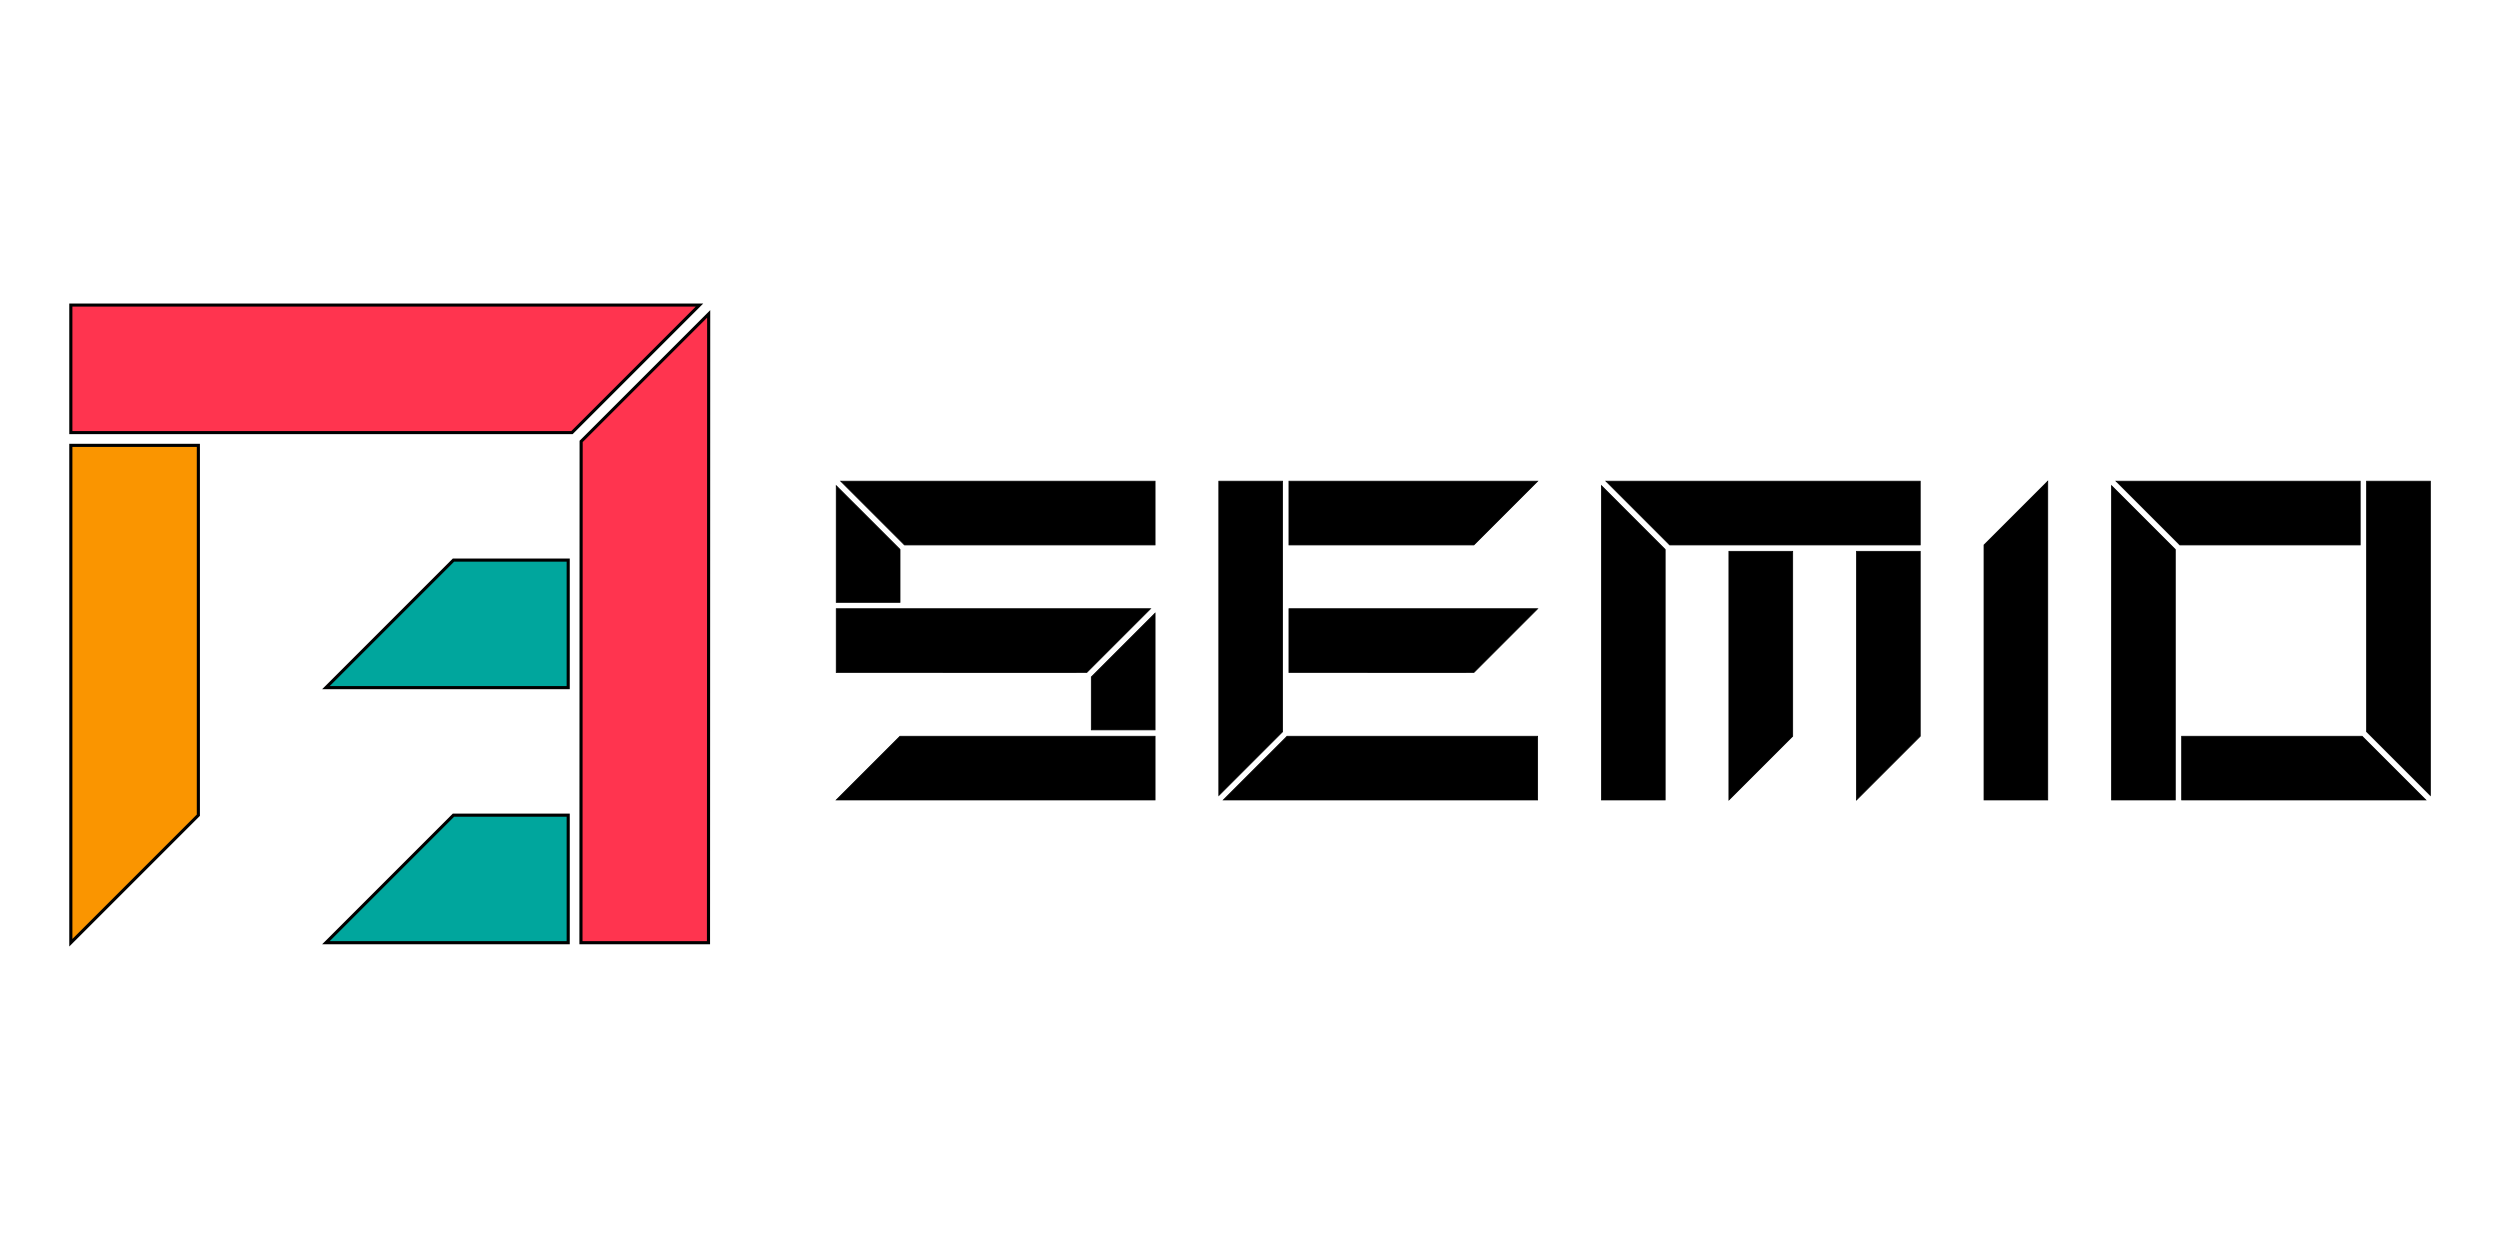
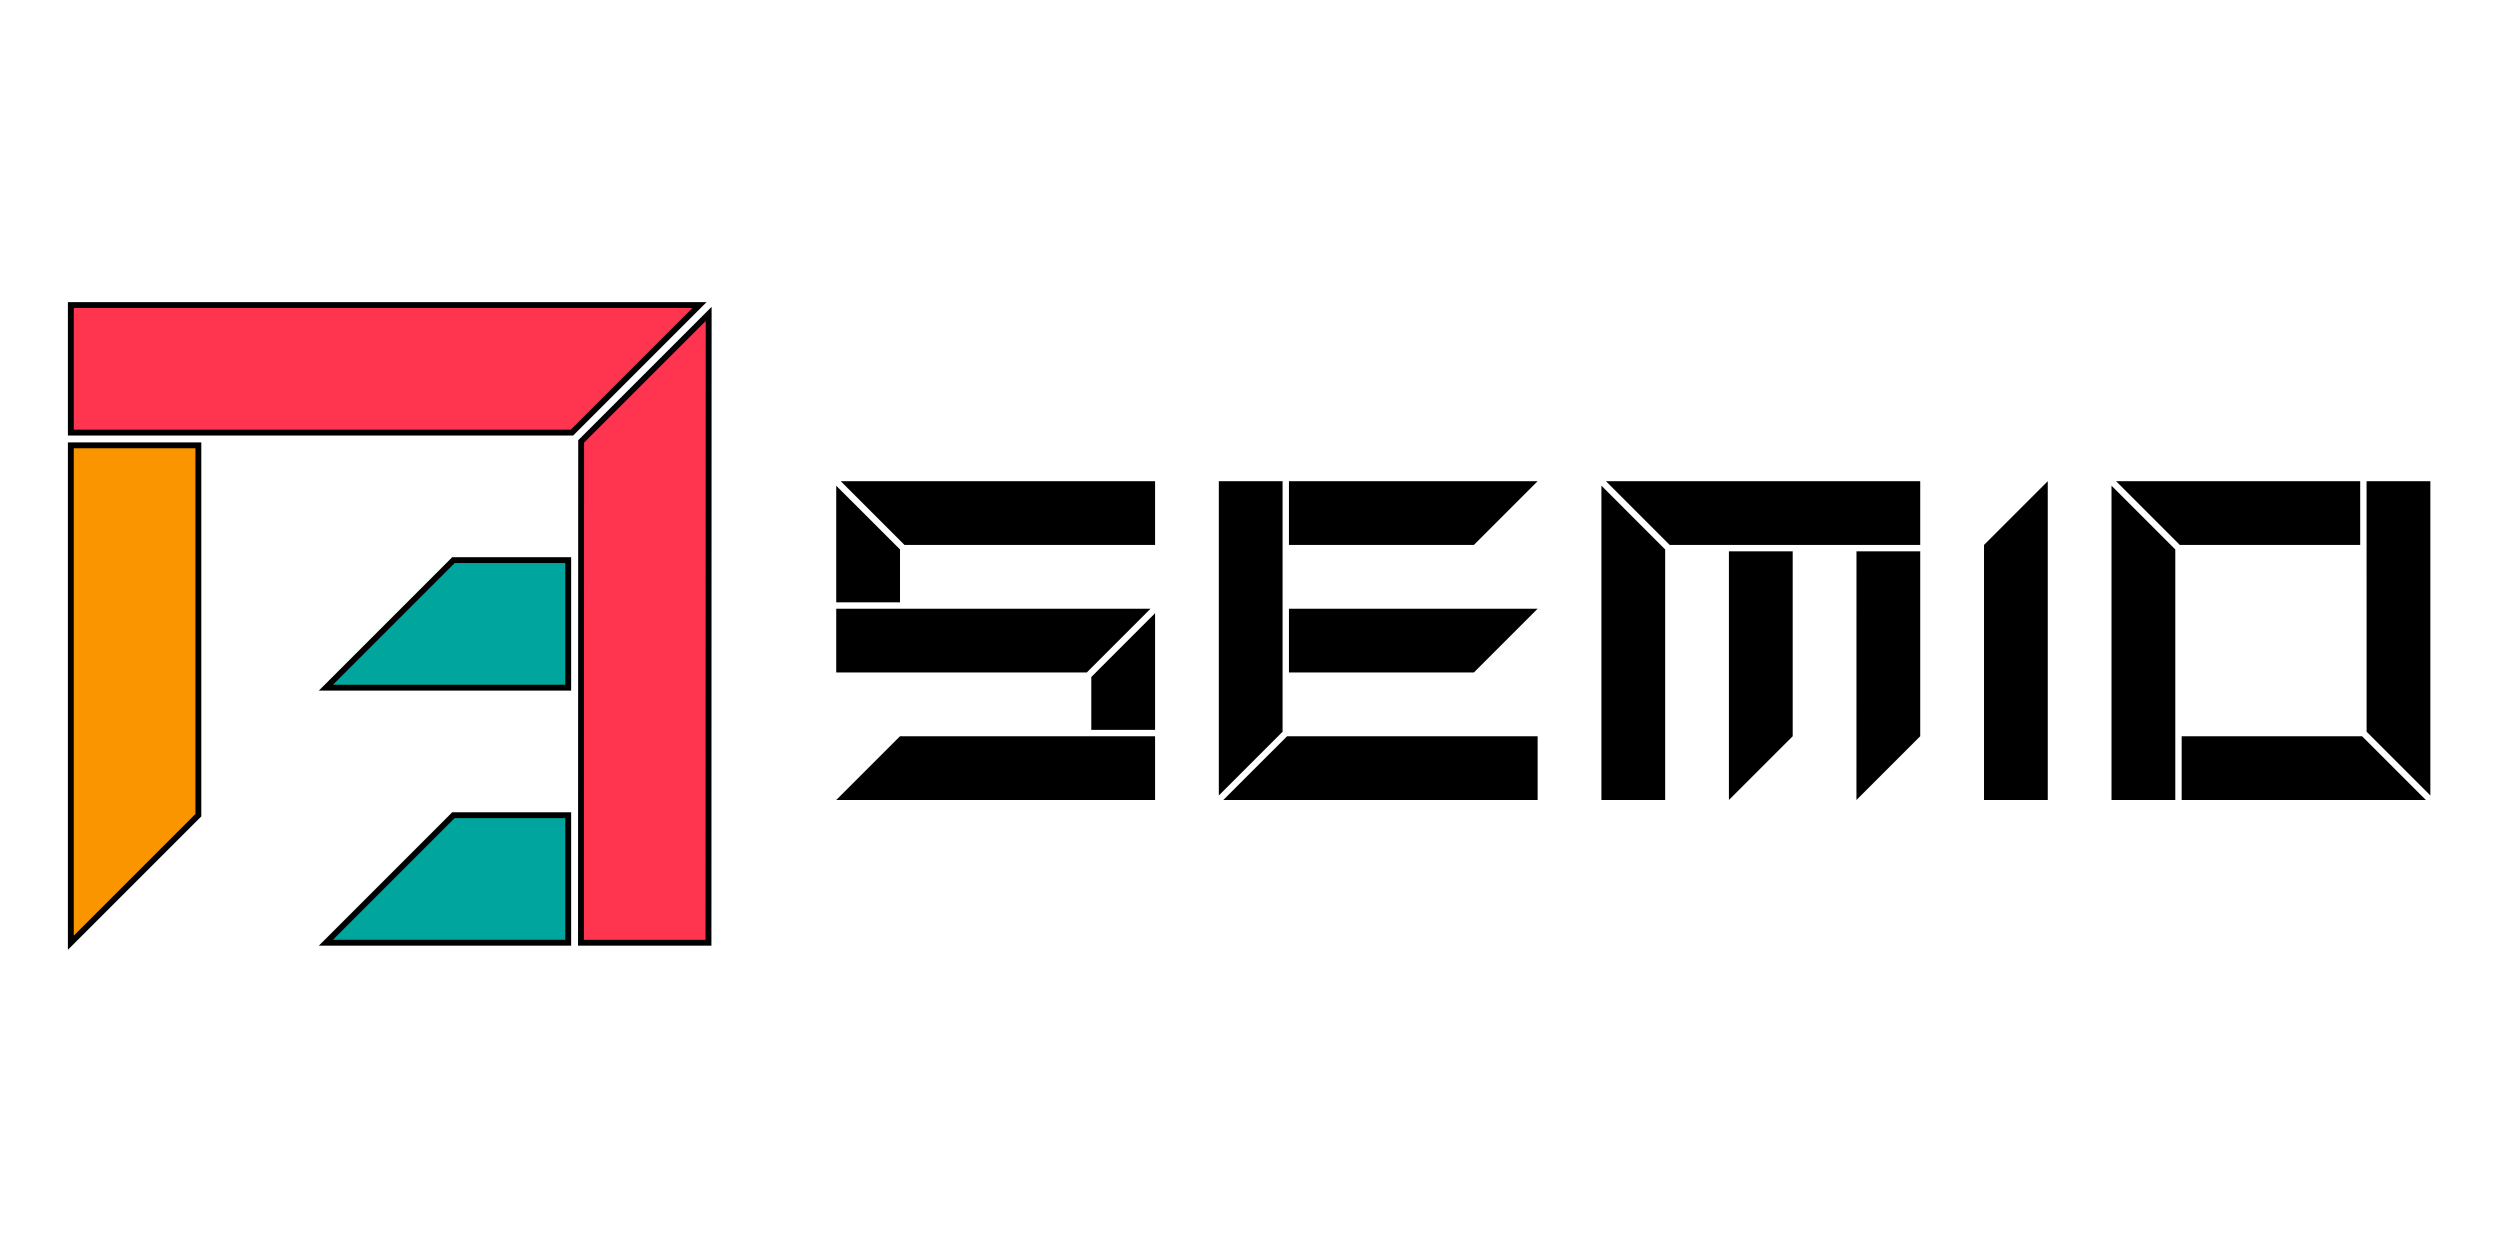
<svg xmlns="http://www.w3.org/2000/svg" width="1280pt" height="640pt" viewBox="0 0 800 400" overflow="visible" version="1.1" id="svg106">
  <defs id="defs110" />
  <g id="layer2" transform="translate(245.4266,-188.0058)">
    <g id="layer10">
      <g id="layer19">
        <g id="layer20" />
        <g id="layer21" />
      </g>
    </g>
    <g id="layer9" />
    <g id="layer8">
      <g id="layer17" />
      <g id="layer18" />
    </g>
    <g id="layer7">
      <g id="layer15" />
      <g id="layer16" />
    </g>
    <g id="layer6">
      <g id="layer11">
        <g id="layer12" />
        <g id="layer13" />
      </g>
      <g id="layer14" />
    </g>
  </g>
  <g id="layer1" style="stroke:#000000;stroke-width:1;stroke-dasharray:none;stroke-opacity:1" transform="translate(245.4266,-188.0058)">
    <g id="layer3" style="fill:#fa9500;fill-opacity:1;stroke:#000000;stroke-width:1;stroke-dasharray:none;stroke-opacity:1" />
    <g id="layer4" style="fill:#ff344f;fill-opacity:1;stroke:#000000;stroke-width:1;stroke-dasharray:none;stroke-opacity:1" />
    <g id="layer5" style="fill:#00a69d;fill-opacity:1;stroke:#000000;stroke-width:1;stroke-dasharray:none;stroke-opacity:1">
      <g id="g8736" transform="translate(22.1667,97.12145)">
-         <path d="M 408.09,346.88 V 246.3 l 20.41,20.41 v 80.17 z" stroke="#000000" stroke-width="0.24" fill-opacity="0" id="path60" style="fill:#000000;fill-opacity:1" transform="translate(1.4764266e-6)" />
-         <path d="m 487.67,244.86 h -78.13 l 20.4,20.4 h 57.73 z" stroke="#000000" stroke-width="0.24" fill-opacity="0" id="path64" style="fill:#000000;fill-opacity:1" transform="translate(1.4764266e-6)" />
-         <path d="m 510.12,244.86 v 100.58 l -20.4,-20.4 -0.01,-80.18 z" stroke="#000000" stroke-width="0.24" fill-opacity="0" id="path62" style="fill:#000000;fill-opacity:1" transform="translate(1.4764266e-6)" />
-         <path d="m 430.54,346.88 h 78.14 l -20.41,-20.4 h -57.73 z" stroke="#000000" stroke-width="0.24" fill-opacity="0" id="path66" style="fill:#000000;fill-opacity:1" transform="translate(1.4764266e-6)" />
-         <path d="M 387.69,346.88 V 244.86 l -20.4,20.4 v 81.62 z" stroke="#000000" stroke-width="0.24" fill-opacity="0" id="path68" style="fill:#000000;fill-opacity:1" transform="translate(1.4764266e-6)" />
-         <path d="m 326.48,267.3 -0.01,79.58 20.41,-20.4 V 267.3 Z" stroke="#000000" stroke-width="0.24" fill-opacity="0" id="path70" style="fill:#000000;fill-opacity:1" transform="translate(1.4764266e-6)" />
-         <path d="m 285.66,267.3 v 79.58 l 20.41,-20.4 V 267.3 Z" stroke="#000000" stroke-width="0.24" fill-opacity="0" id="path72" style="fill:#000000;fill-opacity:1" transform="translate(1.4764266e-6)" />
-         <path d="M 244.86,346.88 V 246.3 l 20.4,20.41 v 80.17 z" stroke="#000000" stroke-width="0.24" fill-opacity="0" id="path74" style="fill:#000000;fill-opacity:1" transform="translate(1.4764266e-6)" />
-         <path d="M 346.88,244.86 H 246.3 l 20.4,20.4 h 80.18 z" stroke="#000000" stroke-width="0.24" fill-opacity="0" id="path76" style="fill:#000000;fill-opacity:1" transform="translate(1.4764266e-6)" />
-         <path d="M 224.45,346.88 H 123.87 l 20.41,-20.4 h 80.17 z" stroke="#000000" stroke-width="0.24" fill-opacity="0" id="path82" style="fill:#000000;fill-opacity:1" transform="translate(1.4764266e-6)" />
-         <path d="m 122.43,244.86 v 100.58 l 20.4,-20.4 v -80.18 z" stroke="#000000" stroke-width="0.24" fill-opacity="0" id="path84" style="fill:#000000;fill-opacity:1" transform="translate(1.4764266e-6)" />
-         <path d="m 144.87,244.86 h 79.58 l -20.4,20.4 h -59.18 z" stroke="#000000" stroke-width="0.24" fill-opacity="0" id="path78" style="fill:#000000;fill-opacity:1" transform="translate(1.4764266e-6)" />
-         <path d="m 144.87,285.67 h 79.58 l -20.4,20.4 -59.18,0.01 z" stroke="#000000" stroke-width="0.24" fill-opacity="0" id="path80" style="fill:#000000;fill-opacity:1" transform="translate(1.4764266e-6)" />
-         <path d="m 0,246.31 20.41,20.4 v 16.92 H 0 Z" stroke="#000000" stroke-width="0.24" fill-opacity="0" id="path86" style="fill:#000000;fill-opacity:1" transform="translate(1.4764266e-6)" />
-         <path d="M 102.03,244.86 H 1.44 l 20.41,20.41 h 80.18 z" stroke="#000000" stroke-width="0.24" fill-opacity="0" id="path88" style="fill:#000000;fill-opacity:1" transform="translate(1.4764266e-6)" />
-         <path d="m 102.03,287.11 -20.41,20.41 v 16.92 h 20.41 z" stroke="#000000" stroke-width="0.24" fill-opacity="0" id="path90" style="fill:#000000;fill-opacity:1" transform="translate(1.4764266e-6)" />
-         <path d="M 0,285.67 H 100.58 L 80.18,306.07 0,306.08 Z" stroke="#000000" stroke-width="0.24" fill-opacity="0" id="path92" style="fill:#000000;fill-opacity:1" transform="translate(1.4764266e-6)" />
-         <path d="M 102.03,346.88 H 0 l 20.41,-20.4 h 81.62 z" stroke="#000000" stroke-width="0.24" fill-opacity="0" id="path94" style="fill:#000000;fill-opacity:1" transform="translate(1.4764266e-6)" />
-         <path d="m -244.927,233.396 v 159.16 l 40.81,-40.81 v -118.35 z" stroke="#000000" stroke-width="0.24" fill-opacity="0" id="path100" style="fill:#fa9500;fill-opacity:1;stroke:#000000;stroke-width:1;stroke-dasharray:none;stroke-opacity:1" transform="translate(1.4764266e-6)" />
-         <path d="m -40.877,392.556 0.06,-201.22 -40.81,40.8 -0.06,160.42 z" stroke="#000000" stroke-width="0.24" fill-opacity="0" id="path102" style="fill:#ff344f;fill-opacity:1;stroke:#000000;stroke-width:1;stroke-dasharray:none;stroke-opacity:1" transform="translate(1.4764266e-6)" />
-         <path d="m -244.927,188.506 h 201.17 l -40.81,40.81 H -244.927 Z" stroke="#000000" stroke-width="0.24" fill-opacity="0" id="path104" style="fill:#ff344f;fill-opacity:1;stroke:#000000;stroke-width:1;stroke-dasharray:none;stroke-opacity:1" transform="translate(1.4764266e-6)" />
-         <path d="m -163.307,392.556 40.81,-40.81 h 36.73 v 40.81 z" stroke="#000000" stroke-width="0.24" fill-opacity="0" id="path96" style="fill:#00a69d;fill-opacity:1;stroke:#000000;stroke-width:1;stroke-dasharray:none;stroke-opacity:1" />
-         <path d="m -163.307,310.936 40.81,-40.81 h 36.73 v 40.81 z" stroke="#000000" stroke-width="0.24" fill-opacity="0" id="path98" style="fill:#00a69d;fill-opacity:1;stroke:#000000;stroke-width:1;stroke-dasharray:none;stroke-opacity:1" />
+         <path d="M 408.09,346.88 V 246.3 l 20.41,20.41 v 80.17 z" stroke="#000000" stroke-width="0.24" fill-opacity="0" id="path60" style="fill:#000000;fill-opacity:1;stroke:none" transform="translate(1.4764266e-6)" />
+         <path d="m 487.67,244.86 h -78.13 l 20.4,20.4 h 57.73 z" stroke="#000000" stroke-width="0.24" fill-opacity="0" id="path64" style="fill:#000000;fill-opacity:1;stroke:none" transform="translate(1.4764266e-6)" />
+         <path d="m 510.12,244.86 v 100.58 l -20.4,-20.4 -0.01,-80.18 z" stroke="#000000" stroke-width="0.24" fill-opacity="0" id="path62" style="fill:#000000;fill-opacity:1;stroke:none" transform="translate(1.4764266e-6)" />
+         <path d="m 430.54,346.88 h 78.14 l -20.41,-20.4 h -57.73 z" stroke="#000000" stroke-width="0.24" fill-opacity="0" id="path66" style="fill:#000000;fill-opacity:1;stroke:none" transform="translate(1.4764266e-6)" />
+         <path d="M 387.69,346.88 V 244.86 l -20.4,20.4 v 81.62 z" stroke="#000000" stroke-width="0.24" fill-opacity="0" id="path68" style="fill:#000000;fill-opacity:1;stroke:none" transform="translate(1.4764266e-6)" />
+         <path d="m 326.48,267.3 -0.01,79.58 20.41,-20.4 V 267.3 Z" stroke="#000000" stroke-width="0.24" fill-opacity="0" id="path70" style="fill:#000000;fill-opacity:1;stroke:none" transform="translate(1.4764266e-6)" />
+         <path d="m 285.66,267.3 v 79.58 l 20.41,-20.4 V 267.3 Z" stroke="#000000" stroke-width="0.24" fill-opacity="0" id="path72" style="fill:#000000;fill-opacity:1;stroke:none" transform="translate(1.4764266e-6)" />
+         <path d="M 244.86,346.88 V 246.3 l 20.4,20.41 v 80.17 z" stroke="#000000" stroke-width="0.24" fill-opacity="0" id="path74" style="fill:#000000;fill-opacity:1;stroke:none" transform="translate(1.4764266e-6)" />
+         <path d="M 346.88,244.86 H 246.3 l 20.4,20.4 h 80.18 z" stroke="#000000" stroke-width="0.24" fill-opacity="0" id="path76" style="fill:#000000;fill-opacity:1;stroke:none" transform="translate(1.4764266e-6)" />
+         <path d="M 224.45,346.88 H 123.87 l 20.41,-20.4 h 80.17 z" stroke="#000000" stroke-width="0.24" fill-opacity="0" id="path82" style="fill:#000000;fill-opacity:1;stroke:none" transform="translate(1.4764266e-6)" />
+         <path d="m 122.43,244.86 v 100.58 l 20.4,-20.4 v -80.18 z" stroke="#000000" stroke-width="0.24" fill-opacity="0" id="path84" style="fill:#000000;fill-opacity:1;stroke:none" transform="translate(1.4764266e-6)" />
+         <path d="m 144.87,244.86 h 79.58 l -20.4,20.4 h -59.18 z" stroke="#000000" stroke-width="0.24" fill-opacity="0" id="path78" style="fill:#000000;fill-opacity:1;stroke:none" transform="translate(1.4764266e-6)" />
+         <path d="m 144.87,285.67 h 79.58 l -20.4,20.4 -59.18,0.01 z" stroke="#000000" stroke-width="0.24" fill-opacity="0" id="path80" style="fill:#000000;fill-opacity:1;stroke:none" transform="translate(1.4764266e-6)" />
+         <path d="m 0,246.31 20.41,20.4 v 16.92 H 0 Z" stroke="#000000" stroke-width="0.24" fill-opacity="0" id="path86" style="fill:#000000;fill-opacity:1;stroke:none" transform="translate(1.4764266e-6)" />
+         <path d="M 102.03,244.86 H 1.44 l 20.41,20.41 h 80.18 z" stroke="#000000" stroke-width="0.24" fill-opacity="0" id="path88" style="fill:#000000;fill-opacity:1;stroke:none" transform="translate(1.4764266e-6)" />
+         <path d="m 102.03,287.11 -20.41,20.41 v 16.92 h 20.41 z" stroke="#000000" stroke-width="0.24" fill-opacity="0" id="path90" style="fill:#000000;fill-opacity:1;stroke:none" transform="translate(1.4764266e-6)" />
+         <path d="M 0,285.67 H 100.58 L 80.18,306.07 0,306.08 Z" stroke="#000000" stroke-width="0.24" fill-opacity="0" id="path92" style="fill:#000000;fill-opacity:1;stroke:none" transform="translate(1.4764266e-6)" />
+         <path d="M 102.03,346.88 H 0 l 20.41,-20.4 h 81.62 z" stroke="#000000" stroke-width="0.24" fill-opacity="0" id="path94" style="fill:#000000;fill-opacity:1;stroke:none" transform="translate(1.4764266e-6)" />
+         <path d="m -244.927,233.396 v 159.16 l 40.81,-40.81 v -118.35 z" stroke="#000000" stroke-width="0.24" fill-opacity="0" id="path100" style="fill:#fa9500;fill-opacity:1;stroke:#000000;stroke-width:1.875;stroke-dasharray:none;stroke-opacity:1" transform="translate(1.4764266e-6)" />
+         <path d="m -40.877,392.556 0.06,-201.22 -40.81,40.8 -0.06,160.42 z" stroke="#000000" stroke-width="0.24" fill-opacity="0" id="path102" style="fill:#ff344f;fill-opacity:1;stroke:#000000;stroke-width:1.875;stroke-dasharray:none;stroke-opacity:1" transform="translate(1.4764266e-6)" />
+         <path d="m -244.927,188.506 h 201.17 l -40.81,40.81 H -244.927 Z" stroke="#000000" stroke-width="0.24" fill-opacity="0" id="path104" style="fill:#ff344f;fill-opacity:1;stroke:#000000;stroke-width:1.875;stroke-dasharray:none;stroke-opacity:1" transform="translate(1.4764266e-6)" />
+         <path d="m -163.307,392.556 40.81,-40.81 h 36.73 v 40.81 z" stroke="#000000" stroke-width="0.24" fill-opacity="0" id="path96" style="fill:#00a69d;fill-opacity:1;stroke:#000000;stroke-width:1.875;stroke-dasharray:none;stroke-opacity:1" />
+         <path d="m -163.307,310.936 40.81,-40.81 h 36.73 v 40.81 z" stroke="#000000" stroke-width="0.24" fill-opacity="0" id="path98" style="fill:#00a69d;fill-opacity:1;stroke:#000000;stroke-width:1.875;stroke-dasharray:none;stroke-opacity:1" />
      </g>
    </g>
  </g>
</svg>
